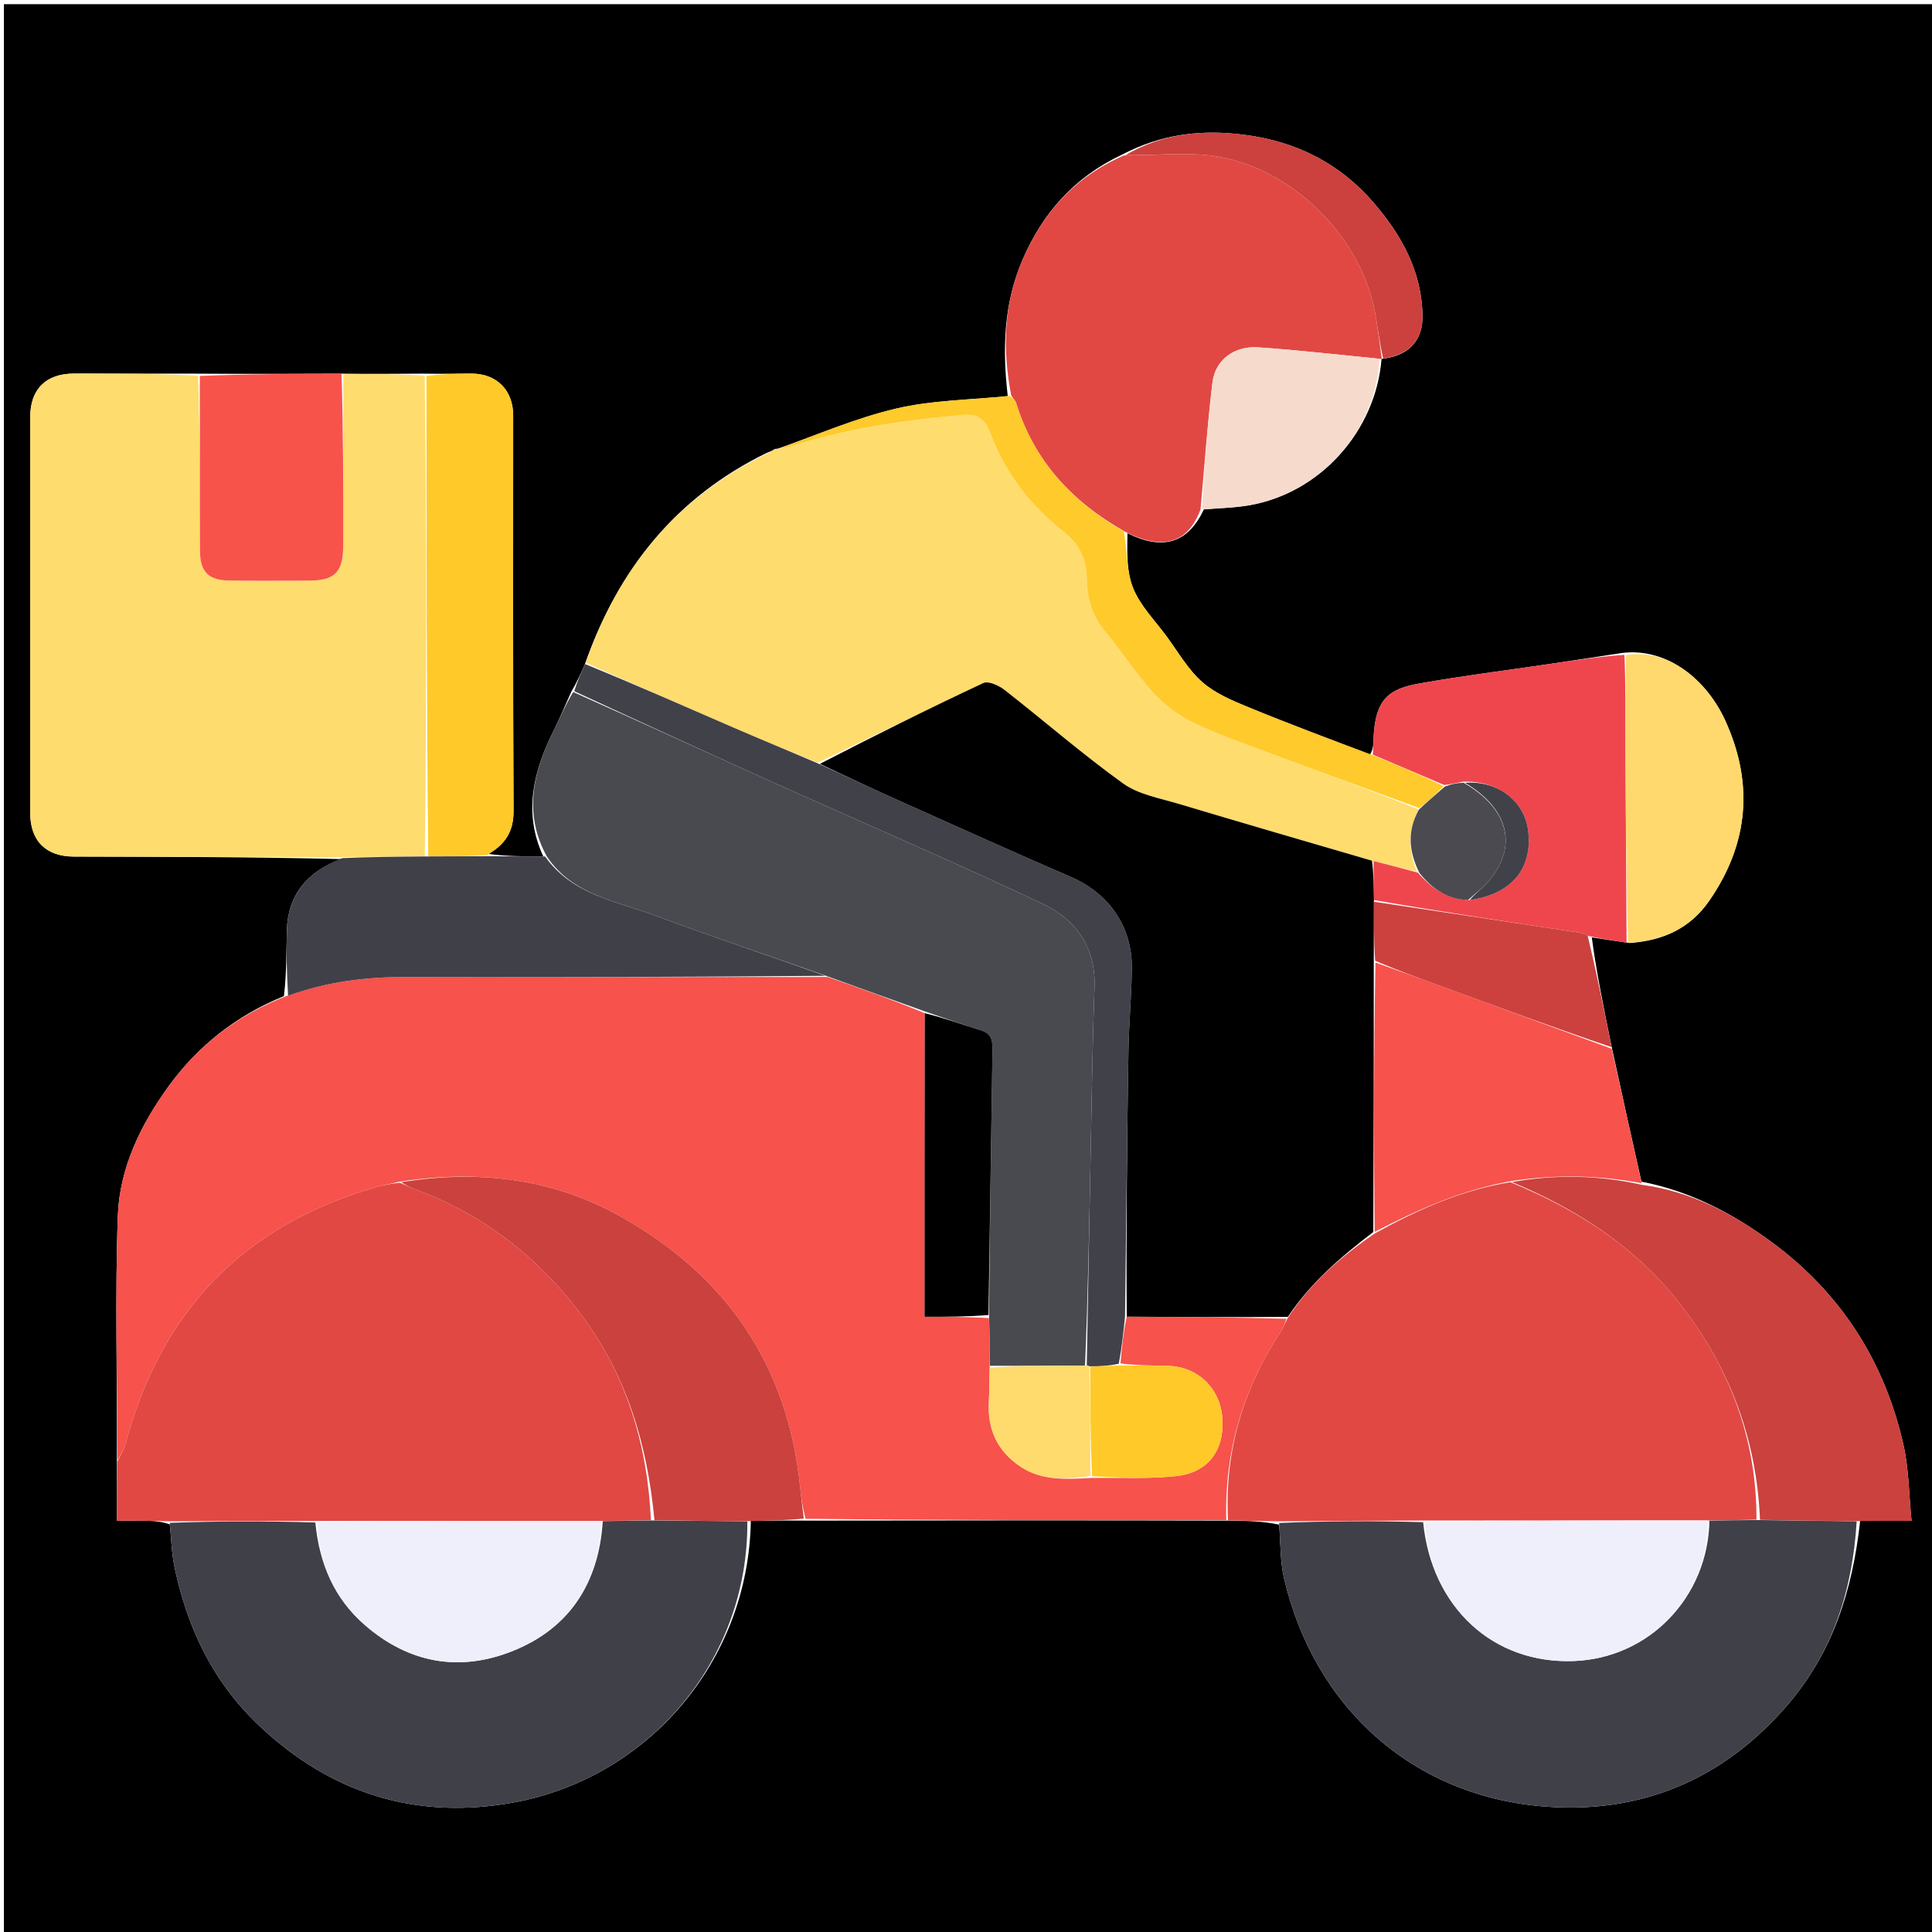
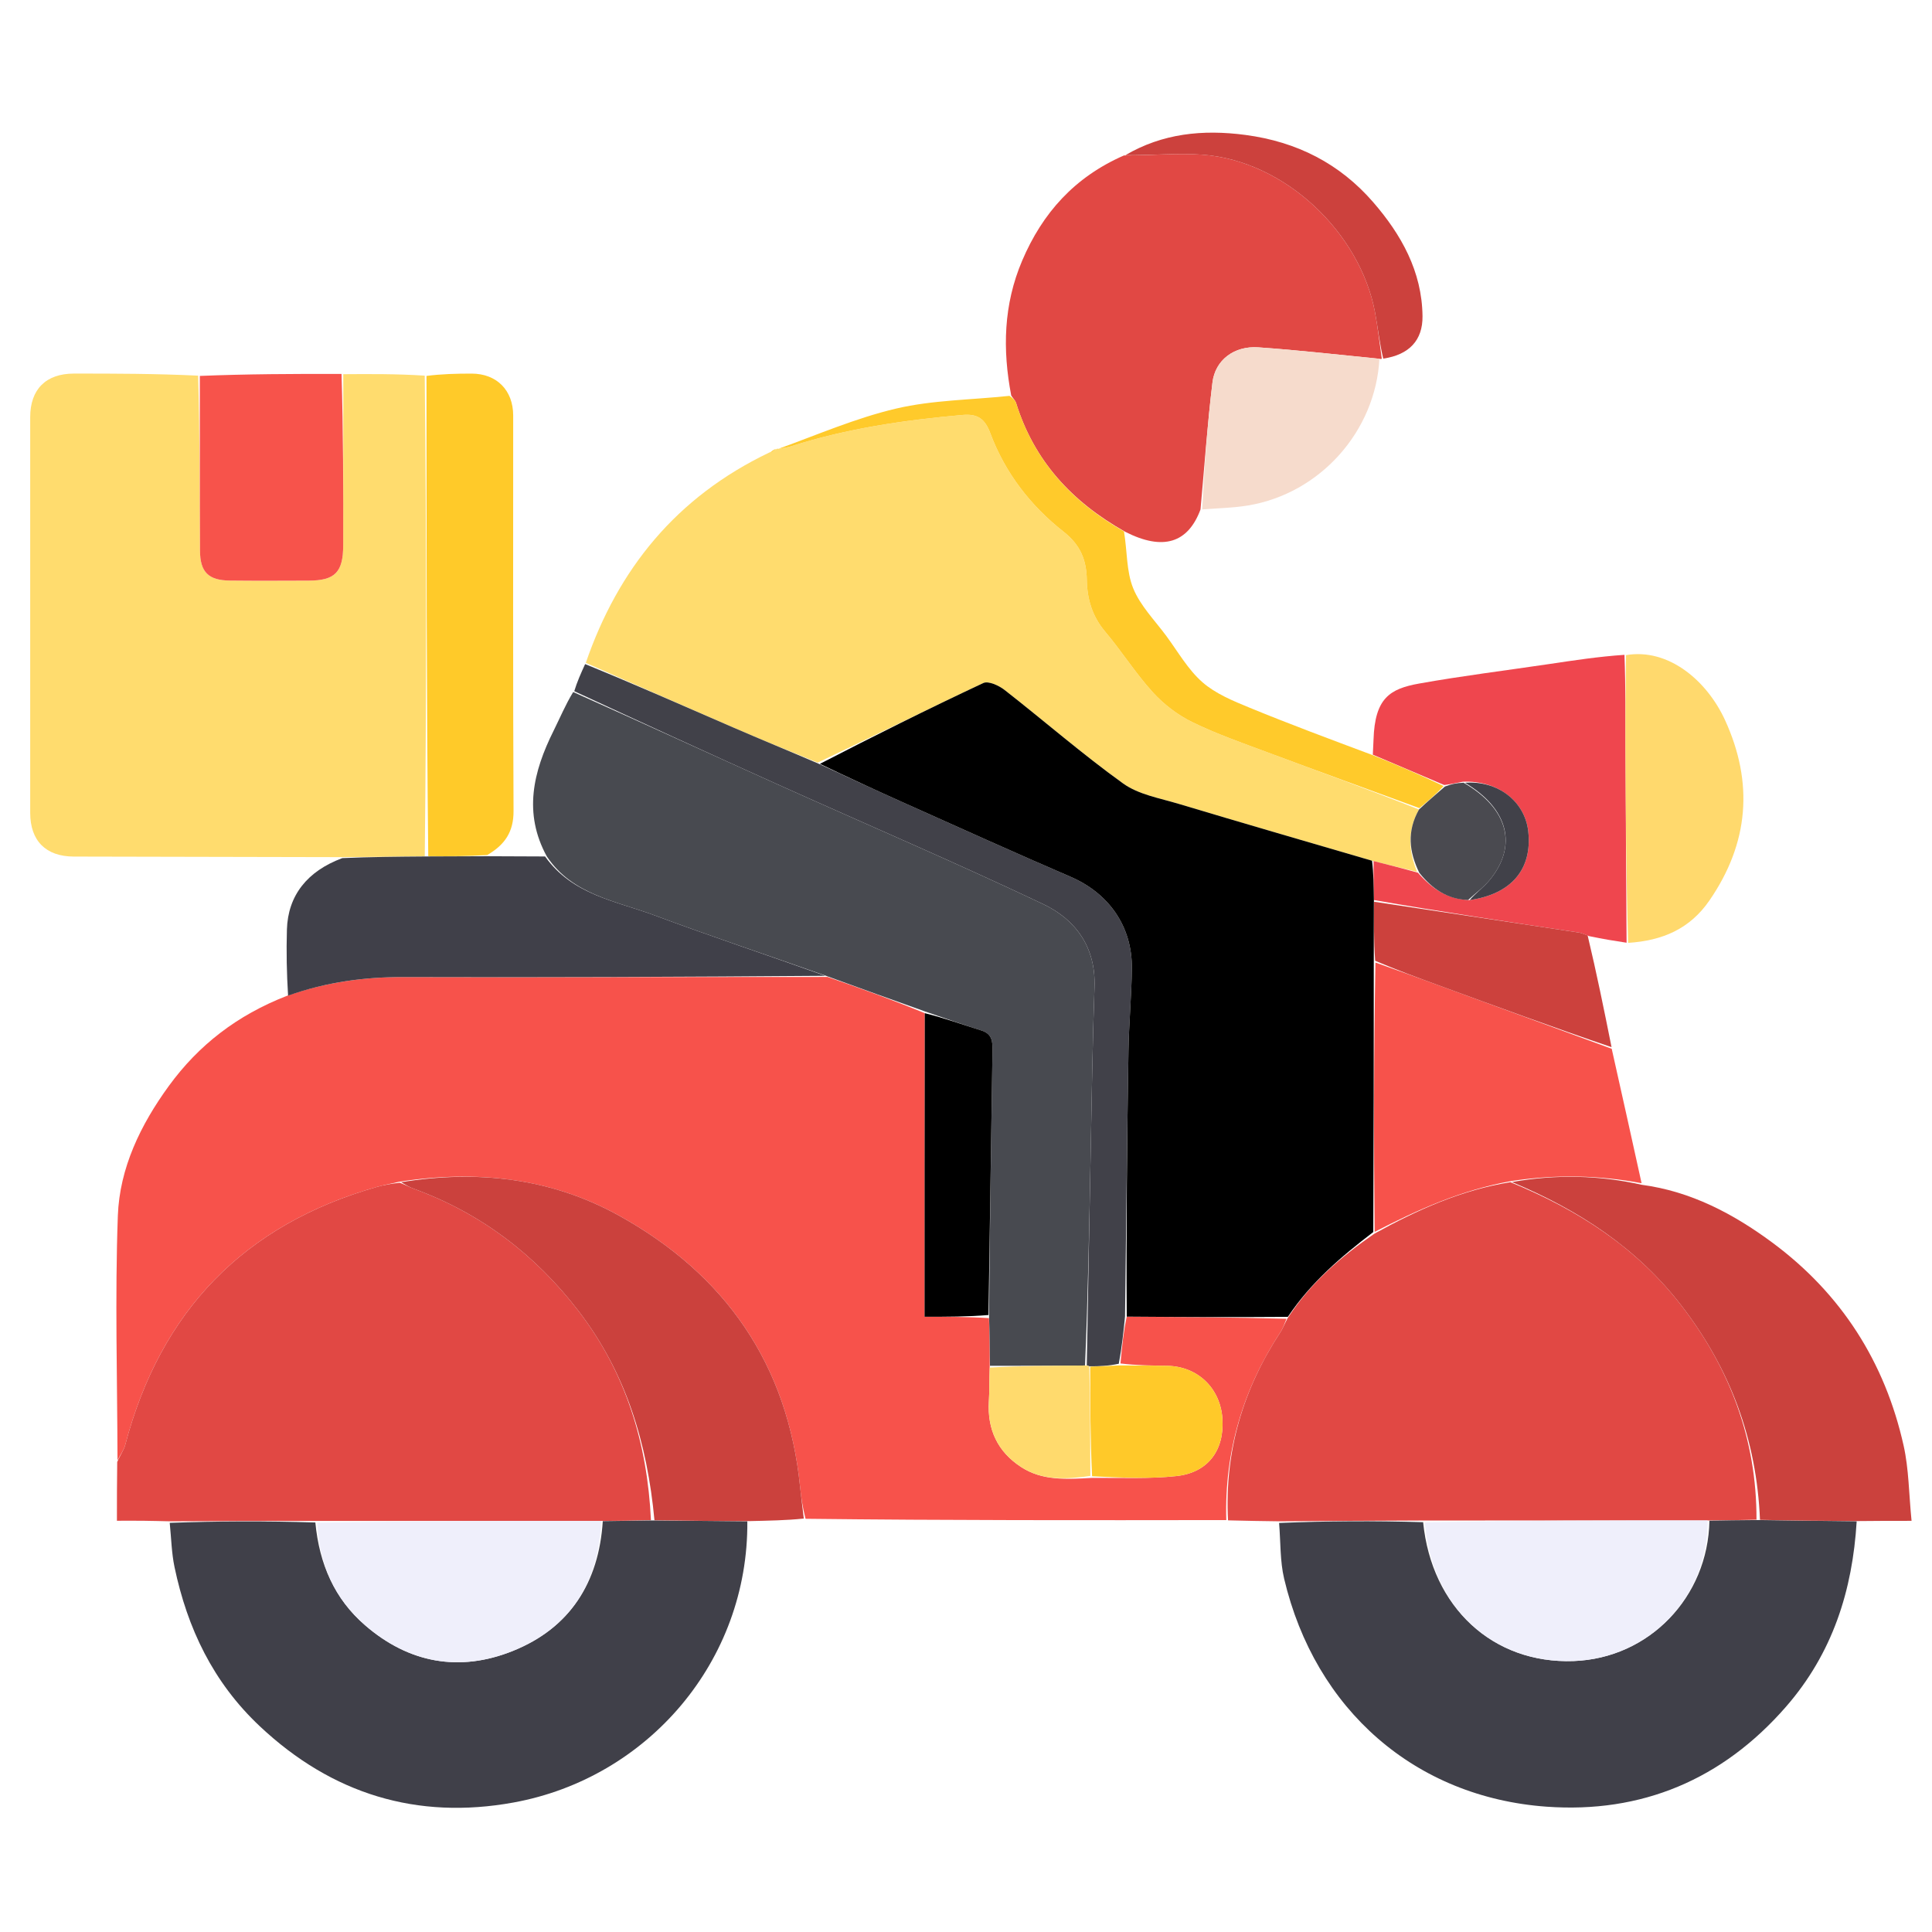
<svg xmlns="http://www.w3.org/2000/svg" version="1.1" id="Layer_1" x="0px" y="0px" width="100%" viewBox="0 0 512 512" enable-background="new 0 0 512 512" xml:space="preserve">
-   <path fill="#000000" opacity="1" stroke="none" d=" M304,513   C202.691,513 101.883,513 1.037,513   C1.037,342.4 1.037,171.799 1.037,1.099   C171.559,1.099 342.118,1.099 512.838,1.099   C512.838,171.667 512.838,342.333 512.838,513   C443.466,513 373.983,513 304,513  M366.948,95.014   C373.477,94.019 377.046,90.148 376.981,83.814   C376.858,71.928 371.332,62.143 363.898,53.571   C355.054,43.373 343.72,37.572 330.06,35.761   C318.661,34.25 308.055,35.376 297.244,41.028   C284.774,46.919 276.261,56.442 270.883,69.082   C265.925,80.737 265.655,92.649 267.065,104.98   C257.205,105.988 247.117,106.022 237.545,108.262   C226.756,110.786 216.432,115.296 205.976,118.958   C205.976,118.958 205.966,118.887 205.344,118.979   C204.874,119.286 204.404,119.592 203.204,120.013   C179.261,131.706 163.826,150.732 154.89,176.32   C153.911,178.516 152.931,180.712 151.388,183.343   C149.835,186.783 148.391,190.278 146.709,193.653   C141.295,204.514 138.63,215.485 143.992,226.987   C138.989,226.961 133.986,226.935 129.254,226.278   C133.814,223.862 136.122,220.439 136.094,214.913   C135.918,179.983 136.012,145.052 136,110.12   C135.997,103.421 131.633,99.02 124.99,99.01   C121.002,99.005 117.014,99.109 112.095,99.017   C105.054,99.066 98.012,99.115 90.05,99.021   C77.687,99.07 65.324,99.118 52.038,99.021   C41.22,99.014 30.402,98.997 19.583,99.003   C12.175,99.007 8.005,103.163 8.003,110.555   C7.996,145.506 7.996,180.457 8.003,215.408   C8.004,222.824 12.157,226.982 19.545,226.999   C43.341,227.052 67.138,227.101 90.493,227.668   C81.389,230.877 76.302,237.328 76.036,246.354   C75.865,252.179 75.98,258.012 75.24,263.99   C62.828,269.051 52.622,276.962 44.738,287.796   C37.25,298.085 31.688,309.544 31.229,322.202   C30.448,343.769 31.093,365.387 30.986,387.909   C30.986,392.83 30.986,397.75 30.986,403.014   C33.736,403.014 35.866,402.995 37.995,403.019   C40.318,403.045 42.639,403.111 44.999,403.98   C45.396,407.751 45.473,411.589 46.247,415.281   C49.652,431.526 56.49,445.849 68.852,457.474   C87.998,475.48 110.554,482.326 136.069,477.687   C171.674,471.215 198.364,440.197 198.974,403.053   C203.66,402.989 208.347,402.925 213.96,402.979   C250.967,402.931 287.974,402.884 325.902,402.984   C330.255,403.043 334.609,403.102 338.984,404.05   C339.395,408.83 339.216,413.748 340.308,418.366   C348.549,453.211 375.111,476.285 409.835,478.789   C435.001,480.603 456.442,471.656 473.311,452.298   C485.653,438.135 490.937,421.494 492.962,403.038   C497.219,403.038 501.475,403.038 506.583,403.038   C505.866,395.832 505.868,389.326 504.485,383.129   C499.542,360.974 487.957,342.826 469.686,329.301   C459.371,321.664 448.104,315.713 435.001,313.147   C432.374,301.41 429.748,289.673 427.035,277.091   C425.063,267.419 423.09,257.747 421.834,248.408   C424.91,248.883 427.985,249.358 431.893,249.91   C440.608,249.277 447.836,246.162 453.027,238.62   C463.486,223.421 464.752,207.477 457.182,190.901   C452.356,180.337 442.127,171.703 430.133,173.004   C423.553,174.004 416.976,175.023 410.393,176   C398.962,177.698 387.48,179.11 376.109,181.143   C368.3,182.539 364.347,185.01 363.998,196.023   C363.956,197.347 363.876,198.67 363.057,199.987   C352.437,195.873 341.758,191.904 331.225,187.576   C326.821,185.766 322.149,183.856 318.652,180.791   C314.831,177.442 312.186,172.735 309.105,168.562   C306.035,164.403 302.179,160.529 300.296,155.872   C298.48,151.38 298.743,146.048 298.783,141.306   C308.25,146.044 314.852,143.895 319.038,135.002   C322.938,134.668 326.882,134.594 330.733,133.956   C349.923,130.777 364.556,114.197 366.122,95.187   C366.122,95.187 366.193,95.06 366.948,95.014  z" />
  <path fill="#F7524B" opacity="1" stroke="none" d=" M31.138,386.983   C31.093,365.387 30.448,343.769 31.229,322.202   C31.688,309.544 37.25,298.085 44.738,287.796   C52.622,276.962 62.828,269.051 75.98,263.928   C86.514,260.245 96.611,258.899 107.063,258.932   C144.355,259.05 181.648,258.889 219.331,258.9   C228.193,261.991 236.665,265.016 245.079,268.506   C245.021,295.525 245.021,322.081 245.021,348.956   C251.025,348.956 256.483,348.956 262.088,349.315   C262.275,353.768 262.315,357.863 262.281,362.421   C262.165,365.708 262.231,368.539 262.062,371.355   C261.614,378.805 264.36,384.706 270.605,388.777   C276.25,392.457 282.63,392.031 289.424,391.658   C297.177,391.606 304.523,391.953 311.747,391.177   C320.147,390.274 324.497,384.329 323.956,375.996   C323.432,367.911 317.43,362.117 309.378,361.957   C305.229,361.874 301.078,361.838 296.932,361.332   C297.338,356.876 297.742,352.868 298.599,348.92   C313.031,349.035 327.009,349.092 340.931,349.492   C340.38,350.882 340.002,352.005 339.372,352.964   C329.427,368.107 324.471,384.68 324.981,402.836   C287.974,402.884 250.967,402.931 213.476,402.492   C212.673,399.373 212.304,396.746 212.04,394.109   C208.795,361.64 192.303,337.836 164.097,322.179   C146.018,312.143 126.374,309.994 105.707,313.186   C103.566,313.715 101.763,314.018 100.014,314.512   C64.648,324.517 42.53,347.46 33.187,382.914   C32.809,384.35 31.835,385.63 31.138,386.983  z" />
  <path fill="#FFDC6E" opacity="1" stroke="none" d=" M90.971,99.163   C98.012,99.115 105.054,99.066 112.559,99.549   C113.026,142.332 113.029,184.583 112.567,226.903   C105.045,227.031 97.99,227.091 90.935,227.151   C67.138,227.101 43.341,227.052 19.545,226.999   C12.157,226.982 8.004,222.824 8.003,215.408   C7.996,180.457 7.996,145.506 8.003,110.555   C8.005,103.163 12.175,99.007 19.583,99.003   C30.402,98.997 41.22,99.014 52.502,99.552   C52.97,115.373 52.923,130.664 53.004,145.955   C53.035,151.628 55.251,153.789 60.873,153.853   C67.853,153.934 74.835,153.893 81.815,153.87   C88.761,153.846 90.931,151.669 90.95,144.538   C90.992,129.413 90.968,114.288 90.971,99.163  z" />
  <path fill="#FFDC6E" opacity="1" stroke="none" d=" M155.242,175.662   C163.826,150.732 179.261,131.706 203.865,119.926   C205.006,119.521 205.486,119.204 205.966,118.887   C205.966,118.887 205.976,118.958 206.342,118.943   C207.68,118.716 208.677,118.583 209.621,118.281   C224.429,113.54 239.683,111.321 255.119,109.965   C259.136,109.612 261.04,111.046 262.435,114.785   C266.365,125.323 273.151,134.069 281.874,140.922   C286.402,144.48 287.929,148.486 288.017,153.689   C288.104,158.808 289.476,163.358 292.899,167.415   C297.292,172.622 300.958,178.462 305.533,183.488   C308.429,186.671 312.11,189.479 315.971,191.369   C322.381,194.504 329.179,196.87 335.883,199.372   C349.282,204.372 362.729,209.244 376.046,214.529   C372.815,220.277 373.379,225.671 375.519,231.035   C371.427,230.062 367.717,229.125 363.603,228.104   C346.249,223.036 329.281,218.113 312.36,213.032   C307.334,211.522 301.721,210.568 297.625,207.624   C286.807,199.845 276.723,191.049 266.207,182.837   C264.706,181.665 261.918,180.392 260.591,181.013   C245.988,187.851 231.556,195.056 216.692,202.101   C208.994,198.972 201.651,195.974 194.377,192.818   C181.31,187.149 168.285,181.386 155.242,175.662  z" />
  <path fill="#E14844" opacity="1" stroke="none" d=" M325.441,402.91   C324.471,384.68 329.427,368.107 339.372,352.964   C340.002,352.005 340.38,350.882 341.238,349.326   C347.389,339.862 355.322,333.094 364.244,326.924   C375.744,320.558 387.325,315.359 400.264,313.29   C418.233,320.625 433.778,330.635 445.622,346.022   C458.523,362.783 465.541,381.508 465.492,402.729   C461.027,402.853 457.02,402.926 452.547,402.937   C427.251,402.911 402.422,402.95 377.15,402.952   C364.126,402.998 351.544,403.079 338.963,403.16   C334.609,403.102 330.255,403.043 325.441,402.91  z" />
  <path fill="#E14844" opacity="1" stroke="none" d=" M31.062,387.446   C31.835,385.63 32.809,384.35 33.187,382.914   C42.53,347.46 64.648,324.517 100.014,314.512   C101.763,314.018 103.566,313.715 105.937,313.44   C107.572,314.052 108.582,314.636 109.661,315.031   C127.426,321.523 141.819,332.452 153.336,347.451   C165.912,363.829 171.544,382.543 172.509,402.863   C167.947,402.983 163.845,403.05 159.294,403.067   C133.906,403.05 108.968,403.083 83.562,403.061   C70.384,403.058 57.672,403.109 44.961,403.16   C42.639,403.111 40.318,403.045 37.995,403.019   C35.866,402.995 33.736,403.014 30.986,403.014   C30.986,397.75 30.986,392.83 31.062,387.446  z" />
  <path fill="#484A50" opacity="1" stroke="none" d=" M245.136,268.042   C236.665,265.016 228.193,261.991 219.081,258.666   C203.438,253.13 188.351,248.125 173.466,242.578   C163.248,238.77 151.687,237.159 144.912,226.96   C138.63,215.485 141.295,204.514 146.709,193.653   C148.391,190.278 149.835,186.783 151.903,183.394   C170.264,191.575 188.085,199.763 205.965,207.819   C229.46,218.405 253.16,228.553 276.441,239.588   C285.093,243.689 290.44,251.059 290.056,261.597   C289.512,276.544 289.315,291.503 289.02,306.458   C288.655,324.909 288.342,343.361 287.541,361.872   C278.836,361.94 270.596,361.949 262.356,361.957   C262.315,357.863 262.275,353.768 262.11,348.849   C262.322,324.861 262.648,301.697 263.018,278.533   C263.057,276.096 263.004,273.998 260.069,273.086   C255.053,271.529 250.11,269.736 245.136,268.042  z" />
  <path fill="#404049" opacity="1" stroke="none" d=" M453.013,403   C457.02,402.926 461.027,402.853 465.955,402.828   C475.264,402.969 483.652,403.062 492.039,403.155   C490.937,421.494 485.653,438.135 473.311,452.298   C456.442,471.656 435.001,480.603 409.835,478.789   C375.111,476.285 348.549,453.211 340.308,418.366   C339.216,413.748 339.395,408.83 338.974,403.605   C351.544,403.079 364.126,402.998 377.147,403.396   C379.38,425.965 395.641,440.954 416.992,440.196   C436.988,439.485 452.655,423.307 453.013,403  z" />
  <path fill="#404049" opacity="1" stroke="none" d=" M159.744,403.117   C163.845,403.05 167.947,402.983 172.976,402.931   C181.953,403.018 190.002,403.09 198.051,403.163   C198.364,440.197 171.674,471.215 136.069,477.687   C110.554,482.326 87.998,475.48 68.852,457.474   C56.49,445.849 49.652,431.526 46.247,415.281   C45.473,411.589 45.396,407.751 44.98,403.57   C57.672,403.109 70.384,403.058 83.571,403.477   C84.63,414.593 88.671,423.706 96.734,430.696   C108.329,440.748 121.744,443.19 135.863,437.532   C151.055,431.444 158.711,419.399 159.744,403.117  z" />
  <path fill="#E14844" opacity="1" stroke="none" d=" M318.149,135.004   C314.852,143.895 308.25,146.044 298.208,140.937   C283.93,132.911 274.041,122.056 269.294,106.859   C269.063,106.119 268.433,105.505 267.989,104.832   C265.655,92.649 265.925,80.737 270.883,69.082   C276.261,56.442 284.774,46.919 297.867,41.191   C305.211,41.2 311.97,40.504 318.643,40.992   C340.638,42.601 360.505,61.79 364.405,82.817   C365.156,86.87 365.605,90.978 366.193,95.06   C366.193,95.06 366.122,95.187 365.629,95.095   C354.582,93.994 344.043,92.784 333.47,92.053   C327.07,91.61 322.04,95.387 321.312,101.385   C319.955,112.555 319.171,123.794 318.149,135.004  z" />
  <path fill="#CB413D" opacity="1" stroke="none" d=" M492.501,403.097   C483.652,403.062 475.264,402.969 466.412,402.777   C465.541,381.508 458.523,362.783 445.622,346.022   C433.778,330.635 418.233,320.625 400.681,313.258   C412.331,311.185 423.737,311.426 435.075,313.983   C448.104,315.713 459.371,321.664 469.686,329.301   C487.957,342.826 499.542,360.974 504.485,383.129   C505.868,389.326 505.866,395.832 506.583,403.038   C501.475,403.038 497.219,403.038 492.501,403.097  z" />
  <path fill="#CB413D" opacity="1" stroke="none" d=" M198.512,403.108   C190.002,403.09 181.953,403.018 173.437,402.878   C171.544,382.543 165.912,363.829 153.336,347.451   C141.819,332.452 127.426,321.523 109.661,315.031   C108.582,314.636 107.572,314.052 106.301,313.302   C126.374,309.994 146.018,312.143 164.097,322.179   C192.303,337.836 208.795,361.64 212.04,394.109   C212.304,396.746 212.673,399.373 213.013,402.433   C208.347,402.925 203.66,402.989 198.512,403.108  z" />
  <path fill="#EF464E" opacity="1" stroke="none" d=" M364.008,228.188   C367.717,229.125 371.427,230.062 375.756,231.271   C379.621,235.652 383.651,238.332 389.477,238.526   C400.586,236.95 406.105,230.297 405.005,220.337   C404.125,212.365 396.906,206.765 387.689,207.163   C385.914,207.486 384.502,207.829 382.739,208.038   C376.197,205.266 370.005,202.63 363.814,199.993   C363.876,198.67 363.956,197.347 363.998,196.023   C364.347,185.01 368.3,182.539 376.109,181.143   C387.48,179.11 398.962,177.698 410.393,176   C416.976,175.023 423.553,174.004 430.496,173.537   C430.824,182.046 430.736,190.023 430.767,197.999   C430.833,215.277 430.959,232.555 431.061,249.833   C427.985,249.358 424.91,248.883 421.1,248.079   C419.737,247.545 419.124,247.247 418.48,247.15   C400.373,244.411 382.263,241.692 364.097,238.521   C364.03,234.776 364.019,231.482 364.008,228.188  z" />
  <path fill="#F7524B" opacity="1" stroke="none" d=" M435.038,313.565   C423.737,311.426 412.331,311.185 400.448,313.003   C387.325,315.359 375.744,320.558 364.291,326.46   C364.035,302.371 364.087,278.701 364.502,255.081   C370.33,257.128 375.796,259.122 381.259,261.124   C396.547,266.726 411.834,272.332 427.121,277.936   C429.748,289.673 432.374,301.41 435.038,313.565  z" />
  <path fill="#404049" opacity="1" stroke="none" d=" M144.452,226.973   C151.687,237.159 163.248,238.77 173.466,242.578   C188.351,248.125 203.438,253.13 218.69,258.6   C181.648,258.889 144.355,259.05 107.063,258.932   C96.611,258.899 86.514,260.245 76.344,263.854   C75.98,258.012 75.865,252.179 76.036,246.354   C76.302,237.328 81.389,230.877 90.714,227.41   C97.99,227.091 105.045,227.031 113.025,226.97   C118.961,226.949 123.972,226.929 128.983,226.909   C133.986,226.935 138.989,226.961 144.452,226.973  z" />
  <path fill="#FFCA29" opacity="1" stroke="none" d=" M129.119,226.593   C123.972,226.929 118.961,226.949 113.492,226.902   C113.029,184.583 113.026,142.332 113.024,99.622   C117.014,99.109 121.002,99.005 124.99,99.01   C131.633,99.02 135.997,103.421 136,110.12   C136.012,145.052 135.918,179.983 136.094,214.913   C136.122,220.439 133.814,223.862 129.119,226.593  z" />
  <path fill="#414149" opacity="1" stroke="none" d=" M288.007,361.812   C288.342,343.361 288.655,324.909 289.02,306.458   C289.315,291.503 289.512,276.544 290.056,261.597   C290.44,251.059 285.093,243.689 276.441,239.588   C253.16,228.553 229.46,218.405 205.965,207.819   C188.085,199.763 170.264,191.575 152.184,183.177   C152.931,180.712 153.911,178.516 155.066,175.991   C168.285,181.386 181.31,187.149 194.377,192.818   C201.651,195.974 208.994,198.972 216.899,202.369   C224.721,205.997 231.93,209.344 239.183,212.59   C253.992,219.216 268.767,225.922 283.668,232.335   C293.855,236.72 300.1,245.512 299.957,256.721   C299.863,264.002 299.173,271.275 299.055,278.557   C298.676,301.99 298.438,325.426 298.146,348.861   C297.742,352.868 297.338,356.876 296.49,361.407   C293.664,362.008 291.284,362.087 288.677,362.081   C288.452,361.997 288.007,361.812 288.007,361.812  z" />
  <path fill="#F7534B" opacity="1" stroke="none" d=" M90.51,99.092   C90.968,114.288 90.992,129.413 90.95,144.538   C90.931,151.669 88.761,153.846 81.815,153.87   C74.835,153.893 67.853,153.934 60.873,153.853   C55.251,153.789 53.035,151.628 53.004,145.955   C52.923,130.664 52.97,115.373 52.963,99.624   C65.324,99.118 77.687,99.07 90.51,99.092  z" />
  <path fill="#FFD96D" opacity="1" stroke="none" d=" M431.477,249.871   C430.959,232.555 430.833,215.277 430.767,197.999   C430.736,190.023 430.824,182.046 430.914,173.614   C442.127,171.703 452.356,180.337 457.182,190.901   C464.752,207.477 463.486,223.421 453.027,238.62   C447.836,246.162 440.608,249.277 431.477,249.871  z" />
  <path fill="#FFCA2B" opacity="1" stroke="none" d=" M363.435,199.99   C370.005,202.63 376.197,205.266 382.557,208.307   C380.536,210.53 378.346,212.35 376.156,214.169   C362.729,209.244 349.282,204.372 335.883,199.372   C329.179,196.87 322.381,194.504 315.971,191.369   C312.11,189.479 308.429,186.671 305.533,183.488   C300.958,178.462 297.292,172.622 292.899,167.415   C289.476,163.358 288.104,158.808 288.017,153.689   C287.929,148.486 286.402,144.48 281.874,140.922   C273.151,134.069 266.365,125.323 262.435,114.785   C261.04,111.046 259.136,109.612 255.119,109.965   C239.683,111.321 224.429,113.54 209.621,118.281   C208.677,118.583 207.68,118.716 206.307,118.935   C216.432,115.296 226.756,110.786 237.545,108.262   C247.117,106.022 257.205,105.988 267.527,104.906   C268.433,105.505 269.063,106.119 269.294,106.859   C274.041,122.056 283.93,132.911 297.863,140.827   C298.743,146.048 298.48,151.38 300.296,155.872   C302.179,160.529 306.035,164.403 309.105,168.562   C312.186,172.735 314.831,177.442 318.652,180.791   C322.149,183.856 326.821,185.766 331.225,187.576   C341.758,191.904 352.437,195.873 363.435,199.99  z" />
  <path fill="#F6DBCC" opacity="1" stroke="none" d=" M318.593,135.003   C319.171,123.794 319.955,112.555 321.312,101.385   C322.04,95.387 327.07,91.61 333.47,92.053   C344.043,92.784 354.582,93.994 365.561,95.069   C364.556,114.197 349.923,130.777 330.733,133.956   C326.882,134.594 322.938,134.668 318.593,135.003  z" />
  <path fill="#CC413D" opacity="1" stroke="none" d=" M427.078,277.513   C411.834,272.332 396.547,266.726 381.259,261.124   C375.796,259.122 370.33,257.128 364.431,254.617   C364.048,249.059 364.1,244.015 364.153,238.971   C382.263,241.692 400.373,244.411 418.48,247.15   C419.124,247.247 419.737,247.545 420.742,247.912   C423.09,257.747 425.063,267.419 427.078,277.513  z" />
  <path fill="#CC413D" opacity="1" stroke="none" d=" M366.57,95.037   C365.605,90.978 365.156,86.87 364.405,82.817   C360.505,61.79 340.638,42.601 318.643,40.992   C311.97,40.504 305.211,41.2 298.227,41.127   C308.055,35.376 318.661,34.25 330.06,35.761   C343.72,37.572 355.054,43.373 363.898,53.571   C371.332,62.143 376.858,71.928 376.981,83.814   C377.046,90.148 373.477,94.019 366.57,95.037  z" />
  <path fill="#FFCA2B" opacity="1" stroke="none" d=" M205.655,118.933   C205.486,119.204 205.006,119.521 204.23,119.869   C204.404,119.592 204.874,119.286 205.655,118.933  z" />
  <path fill="#000000" opacity="1" stroke="none" d=" M364.097,238.521   C364.1,244.015 364.048,249.059 364.068,254.567   C364.087,278.701 364.035,302.371 363.935,326.505   C355.322,333.094 347.389,339.862 341.293,348.983   C327.009,349.092 313.031,349.035 298.599,348.92   C298.438,325.426 298.676,301.99 299.055,278.557   C299.173,271.275 299.863,264.002 299.957,256.721   C300.1,245.512 293.855,236.72 283.668,232.335   C268.767,225.922 253.992,219.216 239.183,212.59   C231.93,209.344 224.721,205.997 217.285,202.429   C231.556,195.056 245.988,187.851 260.591,181.013   C261.918,180.392 264.706,181.665 266.207,182.837   C276.723,191.049 286.807,199.845 297.625,207.624   C301.721,210.568 307.334,211.522 312.36,213.032   C329.281,218.113 346.249,223.036 363.603,228.104   C364.019,231.482 364.03,234.776 364.097,238.521  z" />
  <path fill="#000000" opacity="1" stroke="none" d=" M245.079,268.506   C250.11,269.736 255.053,271.529 260.069,273.086   C263.004,273.998 263.057,276.096 263.018,278.533   C262.648,301.697 262.322,324.861 261.962,348.491   C256.483,348.956 251.025,348.956 245.021,348.956   C245.021,322.081 245.021,295.525 245.079,268.506  z" />
  <path fill="#FFC929" opacity="1" stroke="none" d=" M288.903,362.165   C291.284,362.087 293.664,362.008 296.487,361.856   C301.078,361.838 305.229,361.874 309.378,361.957   C317.43,362.117 323.432,367.911 323.956,375.996   C324.497,384.329 320.147,390.274 311.747,391.177   C304.523,391.953 297.177,391.606 289.416,391.227   C288.932,381.187 288.918,371.676 288.903,362.165  z" />
  <path fill="#FFDA6D" opacity="1" stroke="none" d=" M288.677,362.081   C288.918,371.676 288.932,381.187 288.955,391.13   C282.63,392.031 276.25,392.457 270.605,388.777   C264.36,384.706 261.614,378.805 262.062,371.355   C262.231,368.539 262.165,365.708 262.281,362.421   C270.596,361.949 278.836,361.94 287.541,361.872   C288.007,361.812 288.452,361.997 288.677,362.081  z" />
  <path fill="#4A4A50" opacity="1" stroke="none" d=" M376.046,214.529   C378.346,212.35 380.536,210.53 382.908,208.442   C384.502,207.829 385.914,207.486 387.878,207.432   C399.709,214.249 402.242,224.1 394.822,233.163   C393.178,235.171 390.993,236.736 389.057,238.505   C383.651,238.332 379.621,235.652 376.138,231.307   C373.379,225.671 372.815,220.277 376.046,214.529  z" />
  <path fill="#EFEFFB" opacity="1" stroke="none" d=" M452.547,402.937   C452.655,423.307 436.988,439.485 416.992,440.196   C395.641,440.954 379.38,425.965 377.589,403.432   C402.422,402.95 427.251,402.911 452.547,402.937  z" />
  <path fill="#EFEFFB" opacity="1" stroke="none" d=" M159.294,403.067   C158.711,419.399 151.055,431.444 135.863,437.532   C121.744,443.19 108.329,440.748 96.734,430.696   C88.671,423.706 84.63,414.593 84.039,403.531   C108.968,403.083 133.906,403.05 159.294,403.067  z" />
  <path fill="#414149" opacity="1" stroke="none" d=" M389.477,238.526   C390.993,236.736 393.178,235.171 394.822,233.163   C402.242,224.1 399.709,214.249 388.24,207.452   C396.906,206.765 404.125,212.365 405.005,220.337   C406.105,230.297 400.586,236.95 389.477,238.526  z" />
</svg>
